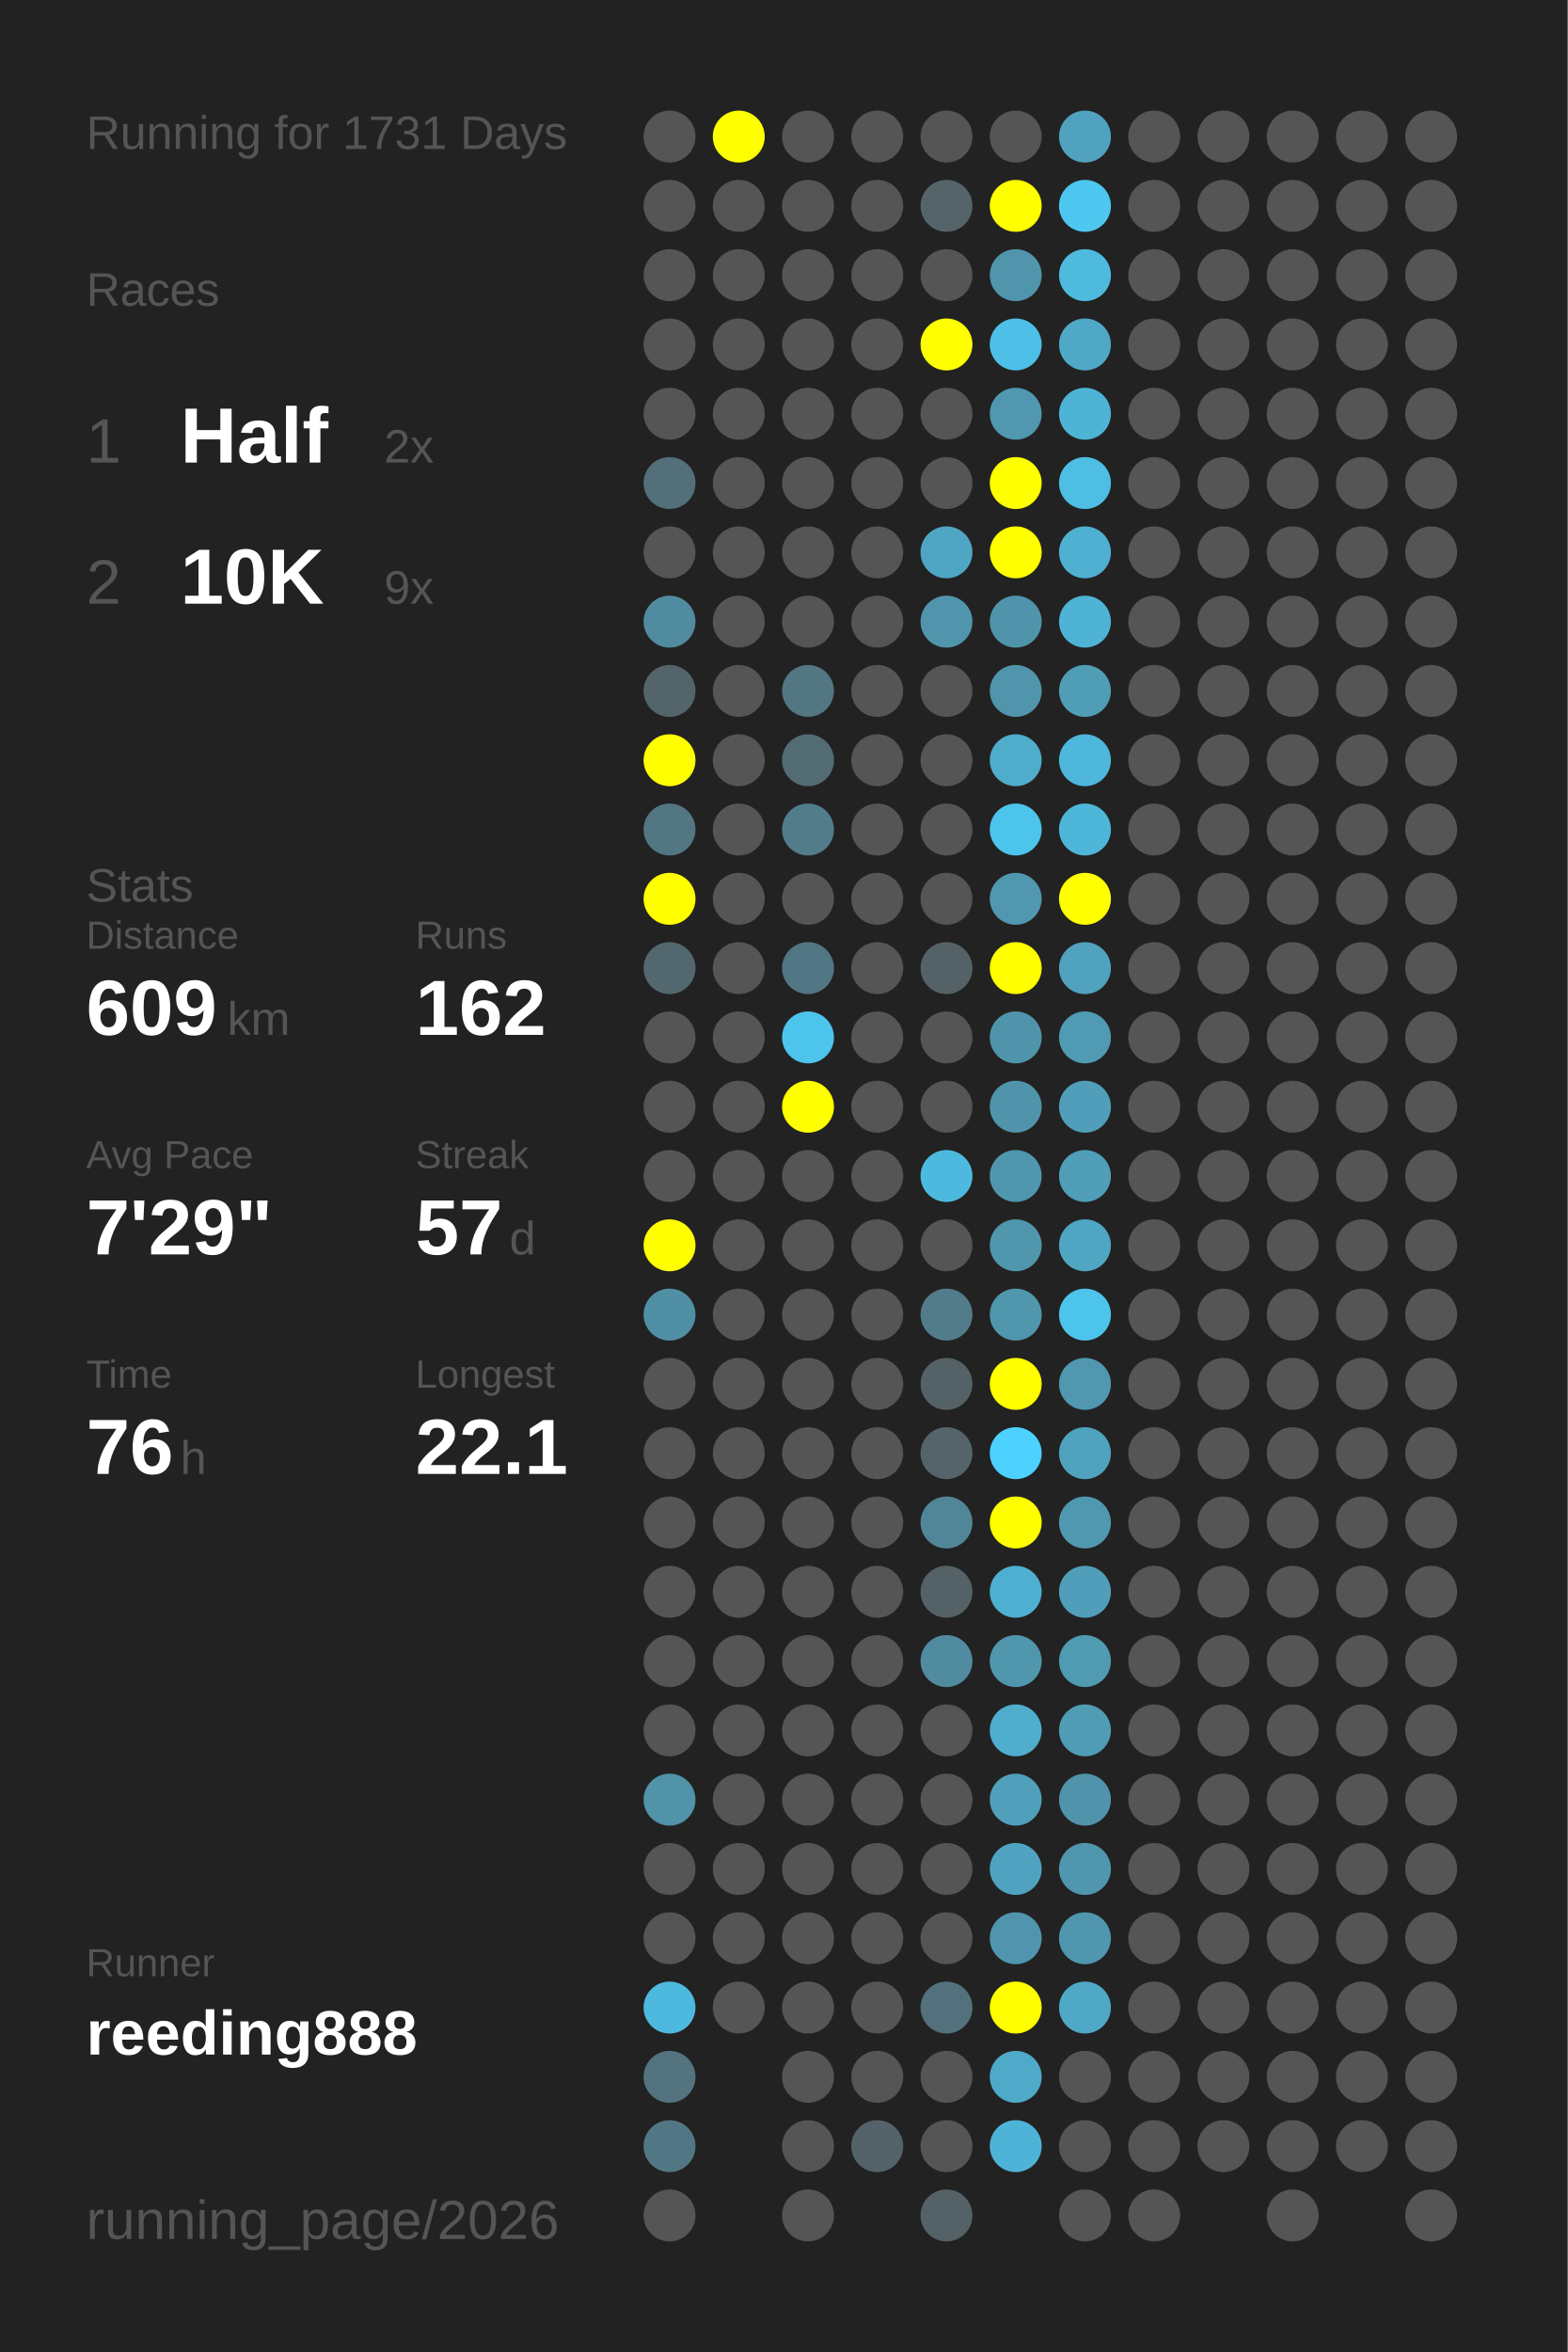
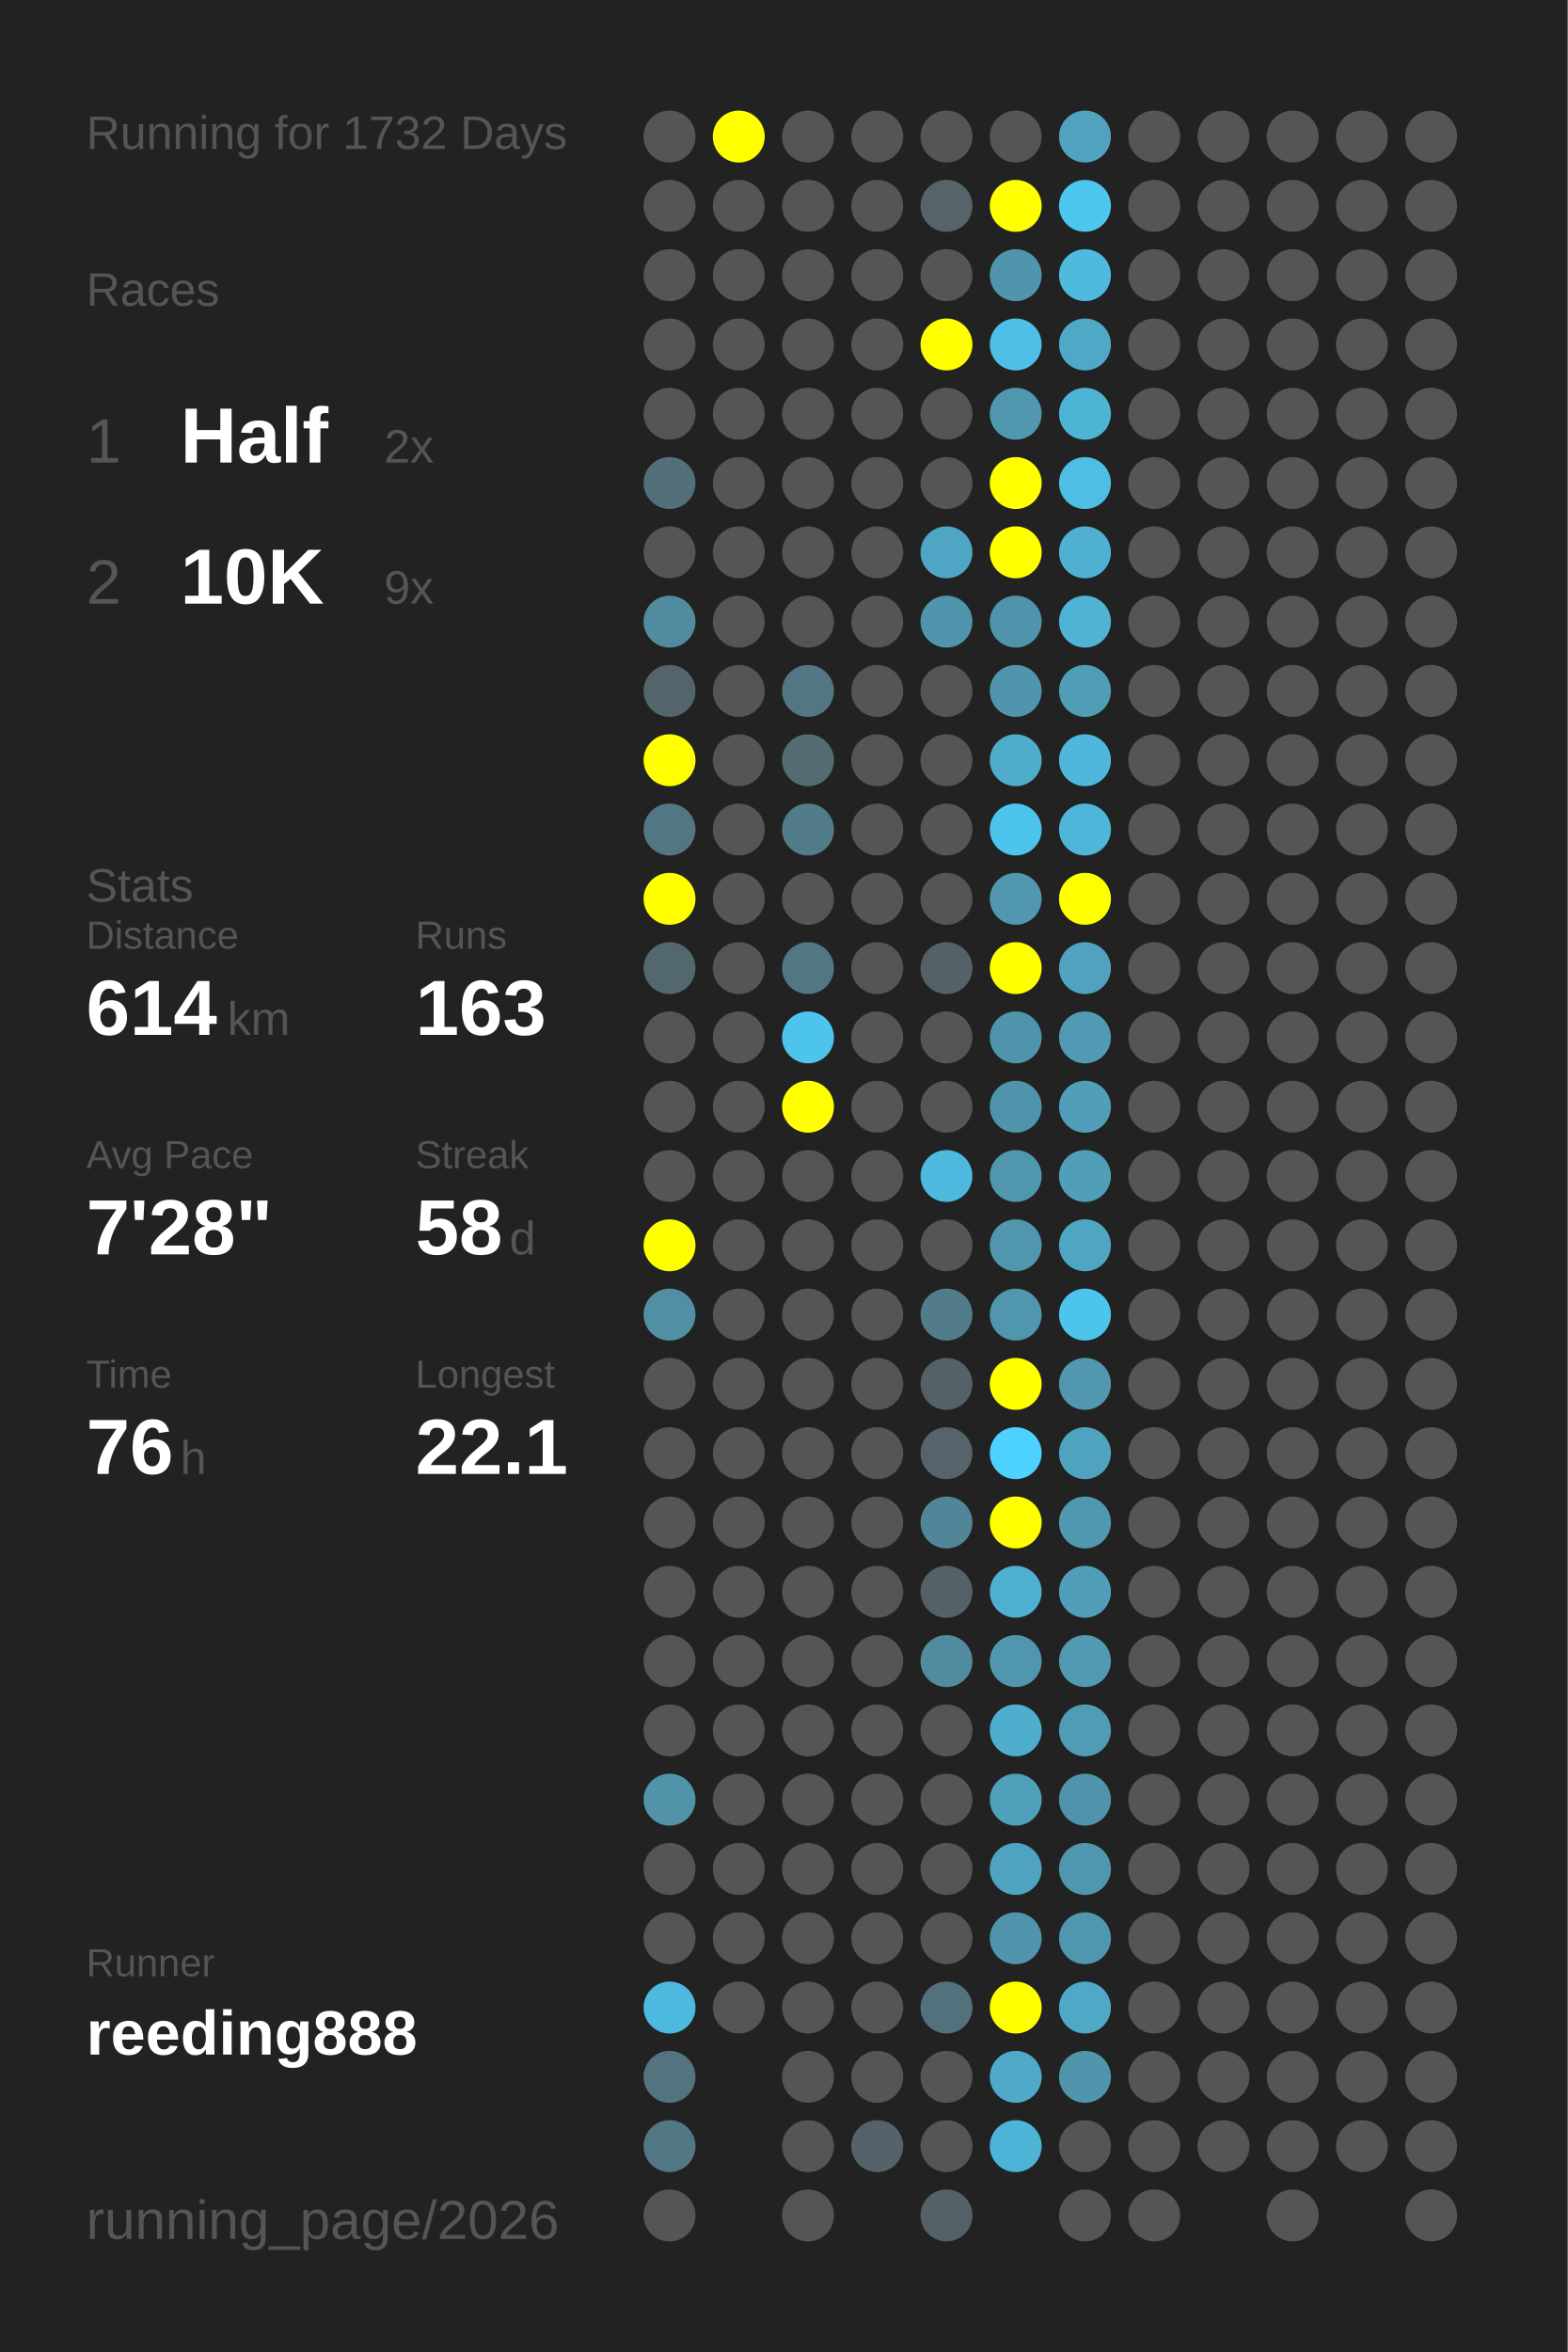
<svg xmlns="http://www.w3.org/2000/svg" baseProfile="full" height="300mm" version="1.1" viewBox="0,0,200,300" width="200mm">
  <defs />
  <rect fill="#222222" height="300" width="200" x="0" y="0" />
-   <text fill="#555555" style="font-size:6px; font-family:Arial;" x="11" y="19">Running for 1731 Days</text>
+   <text fill="#555555" style="font-size:6px; font-family:Arial;" x="11" y="19">Running for 1732 Days</text>
  <text fill="#555555" style="font-size:6px; font-family:Arial;" x="11" y="39">Races</text>
  <text fill="#555555" style="font-size:8px; font-family:Arial;" x="11" y="59">1</text>
  <text fill="#FFFFFF" style="font-size:10px; font-family:Arial; font-weight:bold;" x="23" y="59">Half</text>
  <text fill="#555555" style="font-size:6px; font-family:Arial;" x="49" y="59">2x</text>
  <text fill="#555555" style="font-size:8px; font-family:Arial;" x="11" y="77">2</text>
  <text fill="#FFFFFF" style="font-size:10px; font-family:Arial; font-weight:bold;" x="23" y="77">10K</text>
  <text fill="#555555" style="font-size:6px; font-family:Arial;" x="49" y="77">9x</text>
  <text fill="#555555" style="font-size:6px; font-family:Arial;" x="11" y="115">Stats</text>
  <text fill="#555555" style="font-size:5px; font-family:Arial;" x="11" y="121">Distance</text>
-   <text fill="#FFFFFF" style="font-size:10px; font-family:Arial; font-weight:bold;" x="11" y="132">609</text>
+   <text fill="#FFFFFF" style="font-size:10px; font-family:Arial; font-weight:bold;" x="11" y="132">614</text>
  <text fill="#555555" style="font-size:6px; font-family:Arial;" x="29" y="132">km</text>
  <text fill="#555555" style="font-size:5px; font-family:Arial;" x="53" y="121">Runs</text>
-   <text fill="#FFFFFF" style="font-size:10px; font-family:Arial; font-weight:bold;" x="53" y="132">162</text>
+   <text fill="#FFFFFF" style="font-size:10px; font-family:Arial; font-weight:bold;" x="53" y="132">163</text>
  <text fill="#555555" style="font-size:5px; font-family:Arial;" x="11" y="149">Avg Pace</text>
-   <text fill="#FFFFFF" style="font-size:10px; font-family:Arial; font-weight:bold;" x="11" y="160">7'29"</text>
+   <text fill="#FFFFFF" style="font-size:10px; font-family:Arial; font-weight:bold;" x="11" y="160">7'28"</text>
  <text fill="#555555" style="font-size:5px; font-family:Arial;" x="53" y="149">Streak</text>
-   <text fill="#FFFFFF" style="font-size:10px; font-family:Arial; font-weight:bold;" x="53" y="160">57</text>
+   <text fill="#FFFFFF" style="font-size:10px; font-family:Arial; font-weight:bold;" x="53" y="160">58</text>
  <text fill="#555555" style="font-size:6px; font-family:Arial;" x="65" y="160">d</text>
  <text fill="#555555" style="font-size:5px; font-family:Arial;" x="11" y="177">Time</text>
  <text fill="#FFFFFF" style="font-size:10px; font-family:Arial; font-weight:bold;" x="11" y="188">76</text>
  <text fill="#555555" style="font-size:6px; font-family:Arial;" x="23" y="188">h</text>
  <text fill="#555555" style="font-size:5px; font-family:Arial;" x="53" y="177">Longest</text>
  <text fill="#FFFFFF" style="font-size:10px; font-family:Arial; font-weight:bold;" x="53" y="188">22.1</text>
  <text fill="#555555" style="font-size:5px; font-family:Arial;" x="11" y="252.065">Runner</text>
  <text fill="#FFFFFF" style="font-size:8px; font-family:Arial; font-weight:bold;" x="11" y="262.065">reeding888</text>
  <text fill="#555555" style="font-size:7px; font-family:Arial;" x="11" y="285.581">running_page/2026</text>
  <circle cx="85.417" cy="17.419" fill="#555555" r="3.312" />
  <circle cx="85.417" cy="26.258" fill="#555555" r="3.312" />
  <circle cx="85.417" cy="35.097" fill="#555555" r="3.312" />
  <circle cx="85.417" cy="43.935" fill="#555555" r="3.312" />
  <circle cx="85.417" cy="52.774" fill="#555555" r="3.312" />
  <circle cx="85.417" cy="61.613" fill="#536f79" r="3.312" />
  <circle cx="85.417" cy="70.452" fill="#555555" r="3.312" />
  <circle cx="85.417" cy="79.29" fill="#518b9f" r="3.312" />
  <circle cx="85.417" cy="88.129" fill="#53656b" r="3.312" />
  <circle cx="85.417" cy="96.968" fill="#FFFF00" r="3.312" />
  <circle cx="85.417" cy="105.806" fill="#527682" r="3.312" />
  <circle cx="85.417" cy="114.645" fill="#FFFF00" r="3.312" />
  <circle cx="85.417" cy="123.484" fill="#53686e" r="3.312" />
  <circle cx="85.417" cy="132.323" fill="#555555" r="3.312" />
  <circle cx="85.417" cy="141.161" fill="#555555" r="3.312" />
  <circle cx="85.417" cy="150" fill="#555555" r="3.312" />
  <circle cx="85.417" cy="158.839" fill="#FFFF00" r="3.312" />
  <circle cx="85.417" cy="167.677" fill="#518fa4" r="3.312" />
  <circle cx="85.417" cy="176.516" fill="#555555" r="3.312" />
  <circle cx="85.417" cy="185.355" fill="#555555" r="3.312" />
  <circle cx="85.417" cy="194.194" fill="#555555" r="3.312" />
  <circle cx="85.417" cy="203.032" fill="#555555" r="3.312" />
  <circle cx="85.417" cy="211.871" fill="#555555" r="3.312" />
  <circle cx="85.417" cy="220.71" fill="#555555" r="3.312" />
  <circle cx="85.417" cy="229.548" fill="#5193a9" r="3.312" />
  <circle cx="85.417" cy="238.387" fill="#555555" r="3.312" />
  <circle cx="85.417" cy="247.226" fill="#555555" r="3.312" />
  <circle cx="85.417" cy="256.065" fill="#4eb9de" r="3.312" />
  <circle cx="85.417" cy="264.903" fill="#53737e" r="3.312" />
  <circle cx="85.417" cy="273.742" fill="#527784" r="3.312" />
  <circle cx="85.417" cy="282.581" fill="#555555" r="3.312" />
  <circle cx="94.25" cy="17.419" fill="#FFFF00" r="3.312" />
  <circle cx="94.25" cy="26.258" fill="#555555" r="3.312" />
  <circle cx="94.25" cy="35.097" fill="#555555" r="3.312" />
  <circle cx="94.25" cy="43.935" fill="#555555" r="3.312" />
  <circle cx="94.25" cy="52.774" fill="#555555" r="3.312" />
  <circle cx="94.25" cy="61.613" fill="#555555" r="3.312" />
  <circle cx="94.25" cy="70.452" fill="#555555" r="3.312" />
  <circle cx="94.25" cy="79.29" fill="#555555" r="3.312" />
  <circle cx="94.25" cy="88.129" fill="#555555" r="3.312" />
  <circle cx="94.25" cy="96.968" fill="#555555" r="3.312" />
  <circle cx="94.25" cy="105.806" fill="#555555" r="3.312" />
  <circle cx="94.25" cy="114.645" fill="#555555" r="3.312" />
  <circle cx="94.25" cy="123.484" fill="#555555" r="3.312" />
  <circle cx="94.25" cy="132.323" fill="#555555" r="3.312" />
  <circle cx="94.25" cy="141.161" fill="#555555" r="3.312" />
  <circle cx="94.25" cy="150" fill="#555555" r="3.312" />
  <circle cx="94.25" cy="158.839" fill="#555555" r="3.312" />
  <circle cx="94.25" cy="167.677" fill="#555555" r="3.312" />
  <circle cx="94.25" cy="176.516" fill="#555555" r="3.312" />
  <circle cx="94.25" cy="185.355" fill="#555555" r="3.312" />
  <circle cx="94.25" cy="194.194" fill="#555555" r="3.312" />
  <circle cx="94.25" cy="203.032" fill="#555555" r="3.312" />
  <circle cx="94.25" cy="211.871" fill="#555555" r="3.312" />
  <circle cx="94.25" cy="220.71" fill="#555555" r="3.312" />
  <circle cx="94.25" cy="229.548" fill="#555555" r="3.312" />
  <circle cx="94.25" cy="238.387" fill="#555555" r="3.312" />
  <circle cx="94.25" cy="247.226" fill="#555555" r="3.312" />
  <circle cx="94.25" cy="256.065" fill="#555555" r="3.312" />
  <circle cx="103.083" cy="17.419" fill="#555555" r="3.312" />
  <circle cx="103.083" cy="26.258" fill="#555555" r="3.312" />
  <circle cx="103.083" cy="35.097" fill="#555555" r="3.312" />
  <circle cx="103.083" cy="43.935" fill="#555555" r="3.312" />
  <circle cx="103.083" cy="52.774" fill="#555555" r="3.312" />
  <circle cx="103.083" cy="61.613" fill="#555555" r="3.312" />
  <circle cx="103.083" cy="70.452" fill="#555555" r="3.312" />
  <circle cx="103.083" cy="79.29" fill="#555555" r="3.312" />
  <circle cx="103.083" cy="88.129" fill="#527682" r="3.312" />
  <circle cx="103.083" cy="96.968" fill="#536c74" r="3.312" />
  <circle cx="103.083" cy="105.806" fill="#527c8a" r="3.312" />
  <circle cx="103.083" cy="114.645" fill="#555555" r="3.312" />
  <circle cx="103.083" cy="123.484" fill="#527683" r="3.312" />
  <circle cx="103.083" cy="132.323" fill="#4dc4ec" r="3.312" />
  <circle cx="103.083" cy="141.161" fill="#FFFF00" r="3.312" />
  <circle cx="103.083" cy="150" fill="#555555" r="3.312" />
  <circle cx="103.083" cy="158.839" fill="#555555" r="3.312" />
  <circle cx="103.083" cy="167.677" fill="#555555" r="3.312" />
  <circle cx="103.083" cy="176.516" fill="#555555" r="3.312" />
  <circle cx="103.083" cy="185.355" fill="#555555" r="3.312" />
  <circle cx="103.083" cy="194.194" fill="#555555" r="3.312" />
  <circle cx="103.083" cy="203.032" fill="#555555" r="3.312" />
  <circle cx="103.083" cy="211.871" fill="#555555" r="3.312" />
  <circle cx="103.083" cy="220.71" fill="#555555" r="3.312" />
  <circle cx="103.083" cy="229.548" fill="#555555" r="3.312" />
  <circle cx="103.083" cy="238.387" fill="#555555" r="3.312" />
  <circle cx="103.083" cy="247.226" fill="#555555" r="3.312" />
  <circle cx="103.083" cy="256.065" fill="#555555" r="3.312" />
  <circle cx="103.083" cy="264.903" fill="#555555" r="3.312" />
  <circle cx="103.083" cy="273.742" fill="#555555" r="3.312" />
  <circle cx="103.083" cy="282.581" fill="#555555" r="3.312" />
  <circle cx="111.917" cy="17.419" fill="#555555" r="3.312" />
  <circle cx="111.917" cy="26.258" fill="#555555" r="3.312" />
  <circle cx="111.917" cy="35.097" fill="#555555" r="3.312" />
  <circle cx="111.917" cy="43.935" fill="#555555" r="3.312" />
  <circle cx="111.917" cy="52.774" fill="#555555" r="3.312" />
  <circle cx="111.917" cy="61.613" fill="#555555" r="3.312" />
  <circle cx="111.917" cy="70.452" fill="#555555" r="3.312" />
  <circle cx="111.917" cy="79.29" fill="#555555" r="3.312" />
  <circle cx="111.917" cy="88.129" fill="#555555" r="3.312" />
  <circle cx="111.917" cy="96.968" fill="#555555" r="3.312" />
  <circle cx="111.917" cy="105.806" fill="#555555" r="3.312" />
  <circle cx="111.917" cy="114.645" fill="#555555" r="3.312" />
  <circle cx="111.917" cy="123.484" fill="#555555" r="3.312" />
  <circle cx="111.917" cy="132.323" fill="#555555" r="3.312" />
  <circle cx="111.917" cy="141.161" fill="#555555" r="3.312" />
  <circle cx="111.917" cy="150" fill="#555555" r="3.312" />
  <circle cx="111.917" cy="158.839" fill="#555555" r="3.312" />
  <circle cx="111.917" cy="167.677" fill="#555555" r="3.312" />
  <circle cx="111.917" cy="176.516" fill="#555555" r="3.312" />
  <circle cx="111.917" cy="185.355" fill="#555555" r="3.312" />
  <circle cx="111.917" cy="194.194" fill="#555555" r="3.312" />
  <circle cx="111.917" cy="203.032" fill="#555555" r="3.312" />
  <circle cx="111.917" cy="211.871" fill="#555555" r="3.312" />
  <circle cx="111.917" cy="220.71" fill="#555555" r="3.312" />
  <circle cx="111.917" cy="229.548" fill="#555555" r="3.312" />
  <circle cx="111.917" cy="238.387" fill="#555555" r="3.312" />
  <circle cx="111.917" cy="247.226" fill="#555555" r="3.312" />
  <circle cx="111.917" cy="256.065" fill="#555555" r="3.312" />
  <circle cx="111.917" cy="264.903" fill="#555555" r="3.312" />
  <circle cx="111.917" cy="273.742" fill="#546369" r="3.312" />
  <circle cx="120.75" cy="17.419" fill="#555555" r="3.312" />
  <circle cx="120.75" cy="26.258" fill="#546469" r="3.312" />
  <circle cx="120.75" cy="35.097" fill="#555555" r="3.312" />
  <circle cx="120.75" cy="43.935" fill="#FFFF00" r="3.312" />
  <circle cx="120.75" cy="52.774" fill="#555555" r="3.312" />
  <circle cx="120.75" cy="61.613" fill="#555555" r="3.312" />
  <circle cx="120.75" cy="70.452" fill="#4fa6c4" r="3.312" />
  <circle cx="120.75" cy="79.29" fill="#5095ac" r="3.312" />
  <circle cx="120.75" cy="88.129" fill="#555555" r="3.312" />
  <circle cx="120.75" cy="96.968" fill="#555555" r="3.312" />
  <circle cx="120.75" cy="105.806" fill="#555555" r="3.312" />
  <circle cx="120.75" cy="114.645" fill="#555555" r="3.312" />
  <circle cx="120.75" cy="123.484" fill="#546267" r="3.312" />
  <circle cx="120.75" cy="132.323" fill="#555555" r="3.312" />
  <circle cx="120.75" cy="141.161" fill="#555555" r="3.312" />
  <circle cx="120.75" cy="150" fill="#4eb9de" r="3.312" />
  <circle cx="120.75" cy="158.839" fill="#555555" r="3.312" />
  <circle cx="120.75" cy="167.677" fill="#527c8a" r="3.312" />
  <circle cx="120.75" cy="176.516" fill="#546166" r="3.312" />
  <circle cx="120.75" cy="185.355" fill="#54646a" r="3.312" />
  <circle cx="120.75" cy="194.194" fill="#518698" r="3.312" />
  <circle cx="120.75" cy="203.032" fill="#546267" r="3.312" />
  <circle cx="120.75" cy="211.871" fill="#518b9f" r="3.312" />
  <circle cx="120.75" cy="220.71" fill="#555555" r="3.312" />
  <circle cx="120.75" cy="229.548" fill="#555555" r="3.312" />
  <circle cx="120.75" cy="238.387" fill="#555555" r="3.312" />
  <circle cx="120.75" cy="247.226" fill="#555555" r="3.312" />
  <circle cx="120.75" cy="256.065" fill="#53717c" r="3.312" />
  <circle cx="120.75" cy="264.903" fill="#555555" r="3.312" />
  <circle cx="120.75" cy="273.742" fill="#555555" r="3.312" />
  <circle cx="120.75" cy="282.581" fill="#546166" r="3.312" />
  <circle cx="129.583" cy="17.419" fill="#555555" r="3.312" />
  <circle cx="129.583" cy="26.258" fill="#FFFF00" r="3.312" />
  <circle cx="129.583" cy="35.097" fill="#5095ac" r="3.312" />
  <circle cx="129.583" cy="43.935" fill="#4ec0e7" r="3.312" />
  <circle cx="129.583" cy="52.774" fill="#5097af" r="3.312" />
  <circle cx="129.583" cy="61.613" fill="#FFFF00" r="3.312" />
  <circle cx="129.583" cy="70.452" fill="#FFFF00" r="3.312" />
  <circle cx="129.583" cy="79.29" fill="#5094ab" r="3.312" />
  <circle cx="129.583" cy="88.129" fill="#5095ac" r="3.312" />
  <circle cx="129.583" cy="96.968" fill="#4faccb" r="3.312" />
  <circle cx="129.583" cy="105.806" fill="#4dc4ec" r="3.312" />
  <circle cx="129.583" cy="114.645" fill="#5097af" r="3.312" />
  <circle cx="129.583" cy="123.484" fill="#FFFF00" r="3.312" />
  <circle cx="129.583" cy="132.323" fill="#5094ab" r="3.312" />
  <circle cx="129.583" cy="141.161" fill="#5094ab" r="3.312" />
  <circle cx="129.583" cy="150" fill="#5096ae" r="3.312" />
  <circle cx="129.583" cy="158.839" fill="#5096ad" r="3.312" />
  <circle cx="129.583" cy="167.677" fill="#5096ad" r="3.312" />
  <circle cx="129.583" cy="176.516" fill="#FFFF00" r="3.312" />
  <circle cx="129.583" cy="185.355" fill="#4dd1fe" r="3.312" />
  <circle cx="129.583" cy="194.194" fill="#FFFF00" r="3.312" />
  <circle cx="129.583" cy="203.032" fill="#4fafd0" r="3.312" />
  <circle cx="129.583" cy="211.871" fill="#5097ae" r="3.312" />
  <circle cx="129.583" cy="220.71" fill="#4faece" r="3.312" />
  <circle cx="129.583" cy="229.548" fill="#50a0bb" r="3.312" />
  <circle cx="129.583" cy="238.387" fill="#4fa3c0" r="3.312" />
  <circle cx="129.583" cy="247.226" fill="#5095ad" r="3.312" />
  <circle cx="129.583" cy="256.065" fill="#FFFF00" r="3.312" />
  <circle cx="129.583" cy="264.903" fill="#4fa9c8" r="3.312" />
  <circle cx="129.583" cy="273.742" fill="#4eb4d7" r="3.312" />
  <circle cx="138.417" cy="17.419" fill="#50a2be" r="3.312" />
  <circle cx="138.417" cy="26.258" fill="#4dc7f0" r="3.312" />
  <circle cx="138.417" cy="35.097" fill="#4ebade" r="3.312" />
  <circle cx="138.417" cy="43.935" fill="#4fa8c6" r="3.312" />
  <circle cx="138.417" cy="52.774" fill="#4eb4d6" r="3.312" />
  <circle cx="138.417" cy="61.613" fill="#4ebee4" r="3.312" />
  <circle cx="138.417" cy="70.452" fill="#4fb0d1" r="3.312" />
  <circle cx="138.417" cy="79.29" fill="#4eb3d5" r="3.312" />
  <circle cx="138.417" cy="88.129" fill="#509db6" r="3.312" />
  <circle cx="138.417" cy="96.968" fill="#4eb7db" r="3.312" />
  <circle cx="138.417" cy="105.806" fill="#4eb6d9" r="3.312" />
  <circle cx="138.417" cy="114.645" fill="#FFFF00" r="3.312" />
  <circle cx="138.417" cy="123.484" fill="#50a2be" r="3.312" />
  <circle cx="138.417" cy="132.323" fill="#509ab3" r="3.312" />
  <circle cx="138.417" cy="141.161" fill="#509eb9" r="3.312" />
  <circle cx="138.417" cy="150" fill="#509eb8" r="3.312" />
  <circle cx="138.417" cy="158.839" fill="#4fa6c3" r="3.312" />
  <circle cx="138.417" cy="167.677" fill="#4dc4eb" r="3.312" />
  <circle cx="138.417" cy="176.516" fill="#5097af" r="3.312" />
  <circle cx="138.417" cy="185.355" fill="#50a3bf" r="3.312" />
  <circle cx="138.417" cy="194.194" fill="#5098b0" r="3.312" />
  <circle cx="138.417" cy="203.032" fill="#509eb9" r="3.312" />
  <circle cx="138.417" cy="211.871" fill="#509ab2" r="3.312" />
  <circle cx="138.417" cy="220.71" fill="#509cb5" r="3.312" />
  <circle cx="138.417" cy="229.548" fill="#5093aa" r="3.312" />
  <circle cx="138.417" cy="238.387" fill="#5096ae" r="3.312" />
  <circle cx="138.417" cy="247.226" fill="#5096ae" r="3.312" />
  <circle cx="138.417" cy="256.065" fill="#4fa8c6" r="3.312" />
-   <circle cx="138.417" cy="264.903" fill="#555555" r="3.312" />
+   <circle cx="138.417" cy="264.903" fill="#5095ac" r="3.312" />
  <circle cx="138.417" cy="273.742" fill="#555555" r="3.312" />
  <circle cx="138.417" cy="282.581" fill="#555555" r="3.312" />
  <circle cx="147.25" cy="17.419" fill="#555555" r="3.312" />
  <circle cx="147.25" cy="26.258" fill="#555555" r="3.312" />
  <circle cx="147.25" cy="35.097" fill="#555555" r="3.312" />
  <circle cx="147.25" cy="43.935" fill="#555555" r="3.312" />
  <circle cx="147.25" cy="52.774" fill="#555555" r="3.312" />
  <circle cx="147.25" cy="61.613" fill="#555555" r="3.312" />
  <circle cx="147.25" cy="70.452" fill="#555555" r="3.312" />
  <circle cx="147.25" cy="79.29" fill="#555555" r="3.312" />
  <circle cx="147.25" cy="88.129" fill="#555555" r="3.312" />
  <circle cx="147.25" cy="96.968" fill="#555555" r="3.312" />
  <circle cx="147.25" cy="105.806" fill="#555555" r="3.312" />
  <circle cx="147.25" cy="114.645" fill="#555555" r="3.312" />
  <circle cx="147.25" cy="123.484" fill="#555555" r="3.312" />
  <circle cx="147.25" cy="132.323" fill="#555555" r="3.312" />
  <circle cx="147.25" cy="141.161" fill="#555555" r="3.312" />
  <circle cx="147.25" cy="150" fill="#555555" r="3.312" />
  <circle cx="147.25" cy="158.839" fill="#555555" r="3.312" />
  <circle cx="147.25" cy="167.677" fill="#555555" r="3.312" />
  <circle cx="147.25" cy="176.516" fill="#555555" r="3.312" />
  <circle cx="147.25" cy="185.355" fill="#555555" r="3.312" />
  <circle cx="147.25" cy="194.194" fill="#555555" r="3.312" />
  <circle cx="147.25" cy="203.032" fill="#555555" r="3.312" />
  <circle cx="147.25" cy="211.871" fill="#555555" r="3.312" />
  <circle cx="147.25" cy="220.71" fill="#555555" r="3.312" />
  <circle cx="147.25" cy="229.548" fill="#555555" r="3.312" />
  <circle cx="147.25" cy="238.387" fill="#555555" r="3.312" />
  <circle cx="147.25" cy="247.226" fill="#555555" r="3.312" />
  <circle cx="147.25" cy="256.065" fill="#555555" r="3.312" />
  <circle cx="147.25" cy="264.903" fill="#555555" r="3.312" />
  <circle cx="147.25" cy="273.742" fill="#555555" r="3.312" />
  <circle cx="147.25" cy="282.581" fill="#555555" r="3.312" />
  <circle cx="156.083" cy="17.419" fill="#555555" r="3.312" />
  <circle cx="156.083" cy="26.258" fill="#555555" r="3.312" />
  <circle cx="156.083" cy="35.097" fill="#555555" r="3.312" />
  <circle cx="156.083" cy="43.935" fill="#555555" r="3.312" />
  <circle cx="156.083" cy="52.774" fill="#555555" r="3.312" />
  <circle cx="156.083" cy="61.613" fill="#555555" r="3.312" />
  <circle cx="156.083" cy="70.452" fill="#555555" r="3.312" />
  <circle cx="156.083" cy="79.29" fill="#555555" r="3.312" />
  <circle cx="156.083" cy="88.129" fill="#555555" r="3.312" />
  <circle cx="156.083" cy="96.968" fill="#555555" r="3.312" />
  <circle cx="156.083" cy="105.806" fill="#555555" r="3.312" />
  <circle cx="156.083" cy="114.645" fill="#555555" r="3.312" />
  <circle cx="156.083" cy="123.484" fill="#555555" r="3.312" />
  <circle cx="156.083" cy="132.323" fill="#555555" r="3.312" />
  <circle cx="156.083" cy="141.161" fill="#555555" r="3.312" />
  <circle cx="156.083" cy="150" fill="#555555" r="3.312" />
  <circle cx="156.083" cy="158.839" fill="#555555" r="3.312" />
  <circle cx="156.083" cy="167.677" fill="#555555" r="3.312" />
  <circle cx="156.083" cy="176.516" fill="#555555" r="3.312" />
  <circle cx="156.083" cy="185.355" fill="#555555" r="3.312" />
  <circle cx="156.083" cy="194.194" fill="#555555" r="3.312" />
  <circle cx="156.083" cy="203.032" fill="#555555" r="3.312" />
  <circle cx="156.083" cy="211.871" fill="#555555" r="3.312" />
  <circle cx="156.083" cy="220.71" fill="#555555" r="3.312" />
  <circle cx="156.083" cy="229.548" fill="#555555" r="3.312" />
  <circle cx="156.083" cy="238.387" fill="#555555" r="3.312" />
  <circle cx="156.083" cy="247.226" fill="#555555" r="3.312" />
  <circle cx="156.083" cy="256.065" fill="#555555" r="3.312" />
  <circle cx="156.083" cy="264.903" fill="#555555" r="3.312" />
  <circle cx="156.083" cy="273.742" fill="#555555" r="3.312" />
  <circle cx="164.917" cy="17.419" fill="#555555" r="3.312" />
  <circle cx="164.917" cy="26.258" fill="#555555" r="3.312" />
  <circle cx="164.917" cy="35.097" fill="#555555" r="3.312" />
  <circle cx="164.917" cy="43.935" fill="#555555" r="3.312" />
  <circle cx="164.917" cy="52.774" fill="#555555" r="3.312" />
  <circle cx="164.917" cy="61.613" fill="#555555" r="3.312" />
  <circle cx="164.917" cy="70.452" fill="#555555" r="3.312" />
  <circle cx="164.917" cy="79.29" fill="#555555" r="3.312" />
  <circle cx="164.917" cy="88.129" fill="#555555" r="3.312" />
  <circle cx="164.917" cy="96.968" fill="#555555" r="3.312" />
  <circle cx="164.917" cy="105.806" fill="#555555" r="3.312" />
  <circle cx="164.917" cy="114.645" fill="#555555" r="3.312" />
  <circle cx="164.917" cy="123.484" fill="#555555" r="3.312" />
  <circle cx="164.917" cy="132.323" fill="#555555" r="3.312" />
  <circle cx="164.917" cy="141.161" fill="#555555" r="3.312" />
  <circle cx="164.917" cy="150" fill="#555555" r="3.312" />
  <circle cx="164.917" cy="158.839" fill="#555555" r="3.312" />
  <circle cx="164.917" cy="167.677" fill="#555555" r="3.312" />
  <circle cx="164.917" cy="176.516" fill="#555555" r="3.312" />
  <circle cx="164.917" cy="185.355" fill="#555555" r="3.312" />
  <circle cx="164.917" cy="194.194" fill="#555555" r="3.312" />
  <circle cx="164.917" cy="203.032" fill="#555555" r="3.312" />
  <circle cx="164.917" cy="211.871" fill="#555555" r="3.312" />
  <circle cx="164.917" cy="220.71" fill="#555555" r="3.312" />
  <circle cx="164.917" cy="229.548" fill="#555555" r="3.312" />
  <circle cx="164.917" cy="238.387" fill="#555555" r="3.312" />
  <circle cx="164.917" cy="247.226" fill="#555555" r="3.312" />
  <circle cx="164.917" cy="256.065" fill="#555555" r="3.312" />
  <circle cx="164.917" cy="264.903" fill="#555555" r="3.312" />
  <circle cx="164.917" cy="273.742" fill="#555555" r="3.312" />
  <circle cx="164.917" cy="282.581" fill="#555555" r="3.312" />
  <circle cx="173.75" cy="17.419" fill="#555555" r="3.312" />
  <circle cx="173.75" cy="26.258" fill="#555555" r="3.312" />
  <circle cx="173.75" cy="35.097" fill="#555555" r="3.312" />
  <circle cx="173.75" cy="43.935" fill="#555555" r="3.312" />
  <circle cx="173.75" cy="52.774" fill="#555555" r="3.312" />
  <circle cx="173.75" cy="61.613" fill="#555555" r="3.312" />
  <circle cx="173.75" cy="70.452" fill="#555555" r="3.312" />
  <circle cx="173.75" cy="79.29" fill="#555555" r="3.312" />
  <circle cx="173.75" cy="88.129" fill="#555555" r="3.312" />
  <circle cx="173.75" cy="96.968" fill="#555555" r="3.312" />
  <circle cx="173.75" cy="105.806" fill="#555555" r="3.312" />
  <circle cx="173.75" cy="114.645" fill="#555555" r="3.312" />
  <circle cx="173.75" cy="123.484" fill="#555555" r="3.312" />
  <circle cx="173.75" cy="132.323" fill="#555555" r="3.312" />
  <circle cx="173.75" cy="141.161" fill="#555555" r="3.312" />
  <circle cx="173.75" cy="150" fill="#555555" r="3.312" />
  <circle cx="173.75" cy="158.839" fill="#555555" r="3.312" />
  <circle cx="173.75" cy="167.677" fill="#555555" r="3.312" />
  <circle cx="173.75" cy="176.516" fill="#555555" r="3.312" />
  <circle cx="173.75" cy="185.355" fill="#555555" r="3.312" />
  <circle cx="173.75" cy="194.194" fill="#555555" r="3.312" />
  <circle cx="173.75" cy="203.032" fill="#555555" r="3.312" />
  <circle cx="173.75" cy="211.871" fill="#555555" r="3.312" />
  <circle cx="173.75" cy="220.71" fill="#555555" r="3.312" />
  <circle cx="173.75" cy="229.548" fill="#555555" r="3.312" />
  <circle cx="173.75" cy="238.387" fill="#555555" r="3.312" />
  <circle cx="173.75" cy="247.226" fill="#555555" r="3.312" />
  <circle cx="173.75" cy="256.065" fill="#555555" r="3.312" />
  <circle cx="173.75" cy="264.903" fill="#555555" r="3.312" />
  <circle cx="173.75" cy="273.742" fill="#555555" r="3.312" />
  <circle cx="182.583" cy="17.419" fill="#555555" r="3.312" />
  <circle cx="182.583" cy="26.258" fill="#555555" r="3.312" />
  <circle cx="182.583" cy="35.097" fill="#555555" r="3.312" />
  <circle cx="182.583" cy="43.935" fill="#555555" r="3.312" />
  <circle cx="182.583" cy="52.774" fill="#555555" r="3.312" />
  <circle cx="182.583" cy="61.613" fill="#555555" r="3.312" />
  <circle cx="182.583" cy="70.452" fill="#555555" r="3.312" />
  <circle cx="182.583" cy="79.29" fill="#555555" r="3.312" />
  <circle cx="182.583" cy="88.129" fill="#555555" r="3.312" />
  <circle cx="182.583" cy="96.968" fill="#555555" r="3.312" />
  <circle cx="182.583" cy="105.806" fill="#555555" r="3.312" />
  <circle cx="182.583" cy="114.645" fill="#555555" r="3.312" />
  <circle cx="182.583" cy="123.484" fill="#555555" r="3.312" />
  <circle cx="182.583" cy="132.323" fill="#555555" r="3.312" />
  <circle cx="182.583" cy="141.161" fill="#555555" r="3.312" />
  <circle cx="182.583" cy="150" fill="#555555" r="3.312" />
  <circle cx="182.583" cy="158.839" fill="#555555" r="3.312" />
  <circle cx="182.583" cy="167.677" fill="#555555" r="3.312" />
  <circle cx="182.583" cy="176.516" fill="#555555" r="3.312" />
  <circle cx="182.583" cy="185.355" fill="#555555" r="3.312" />
  <circle cx="182.583" cy="194.194" fill="#555555" r="3.312" />
  <circle cx="182.583" cy="203.032" fill="#555555" r="3.312" />
  <circle cx="182.583" cy="211.871" fill="#555555" r="3.312" />
  <circle cx="182.583" cy="220.71" fill="#555555" r="3.312" />
  <circle cx="182.583" cy="229.548" fill="#555555" r="3.312" />
  <circle cx="182.583" cy="238.387" fill="#555555" r="3.312" />
  <circle cx="182.583" cy="247.226" fill="#555555" r="3.312" />
  <circle cx="182.583" cy="256.065" fill="#555555" r="3.312" />
  <circle cx="182.583" cy="264.903" fill="#555555" r="3.312" />
  <circle cx="182.583" cy="273.742" fill="#555555" r="3.312" />
  <circle cx="182.583" cy="282.581" fill="#555555" r="3.312" />
</svg>
